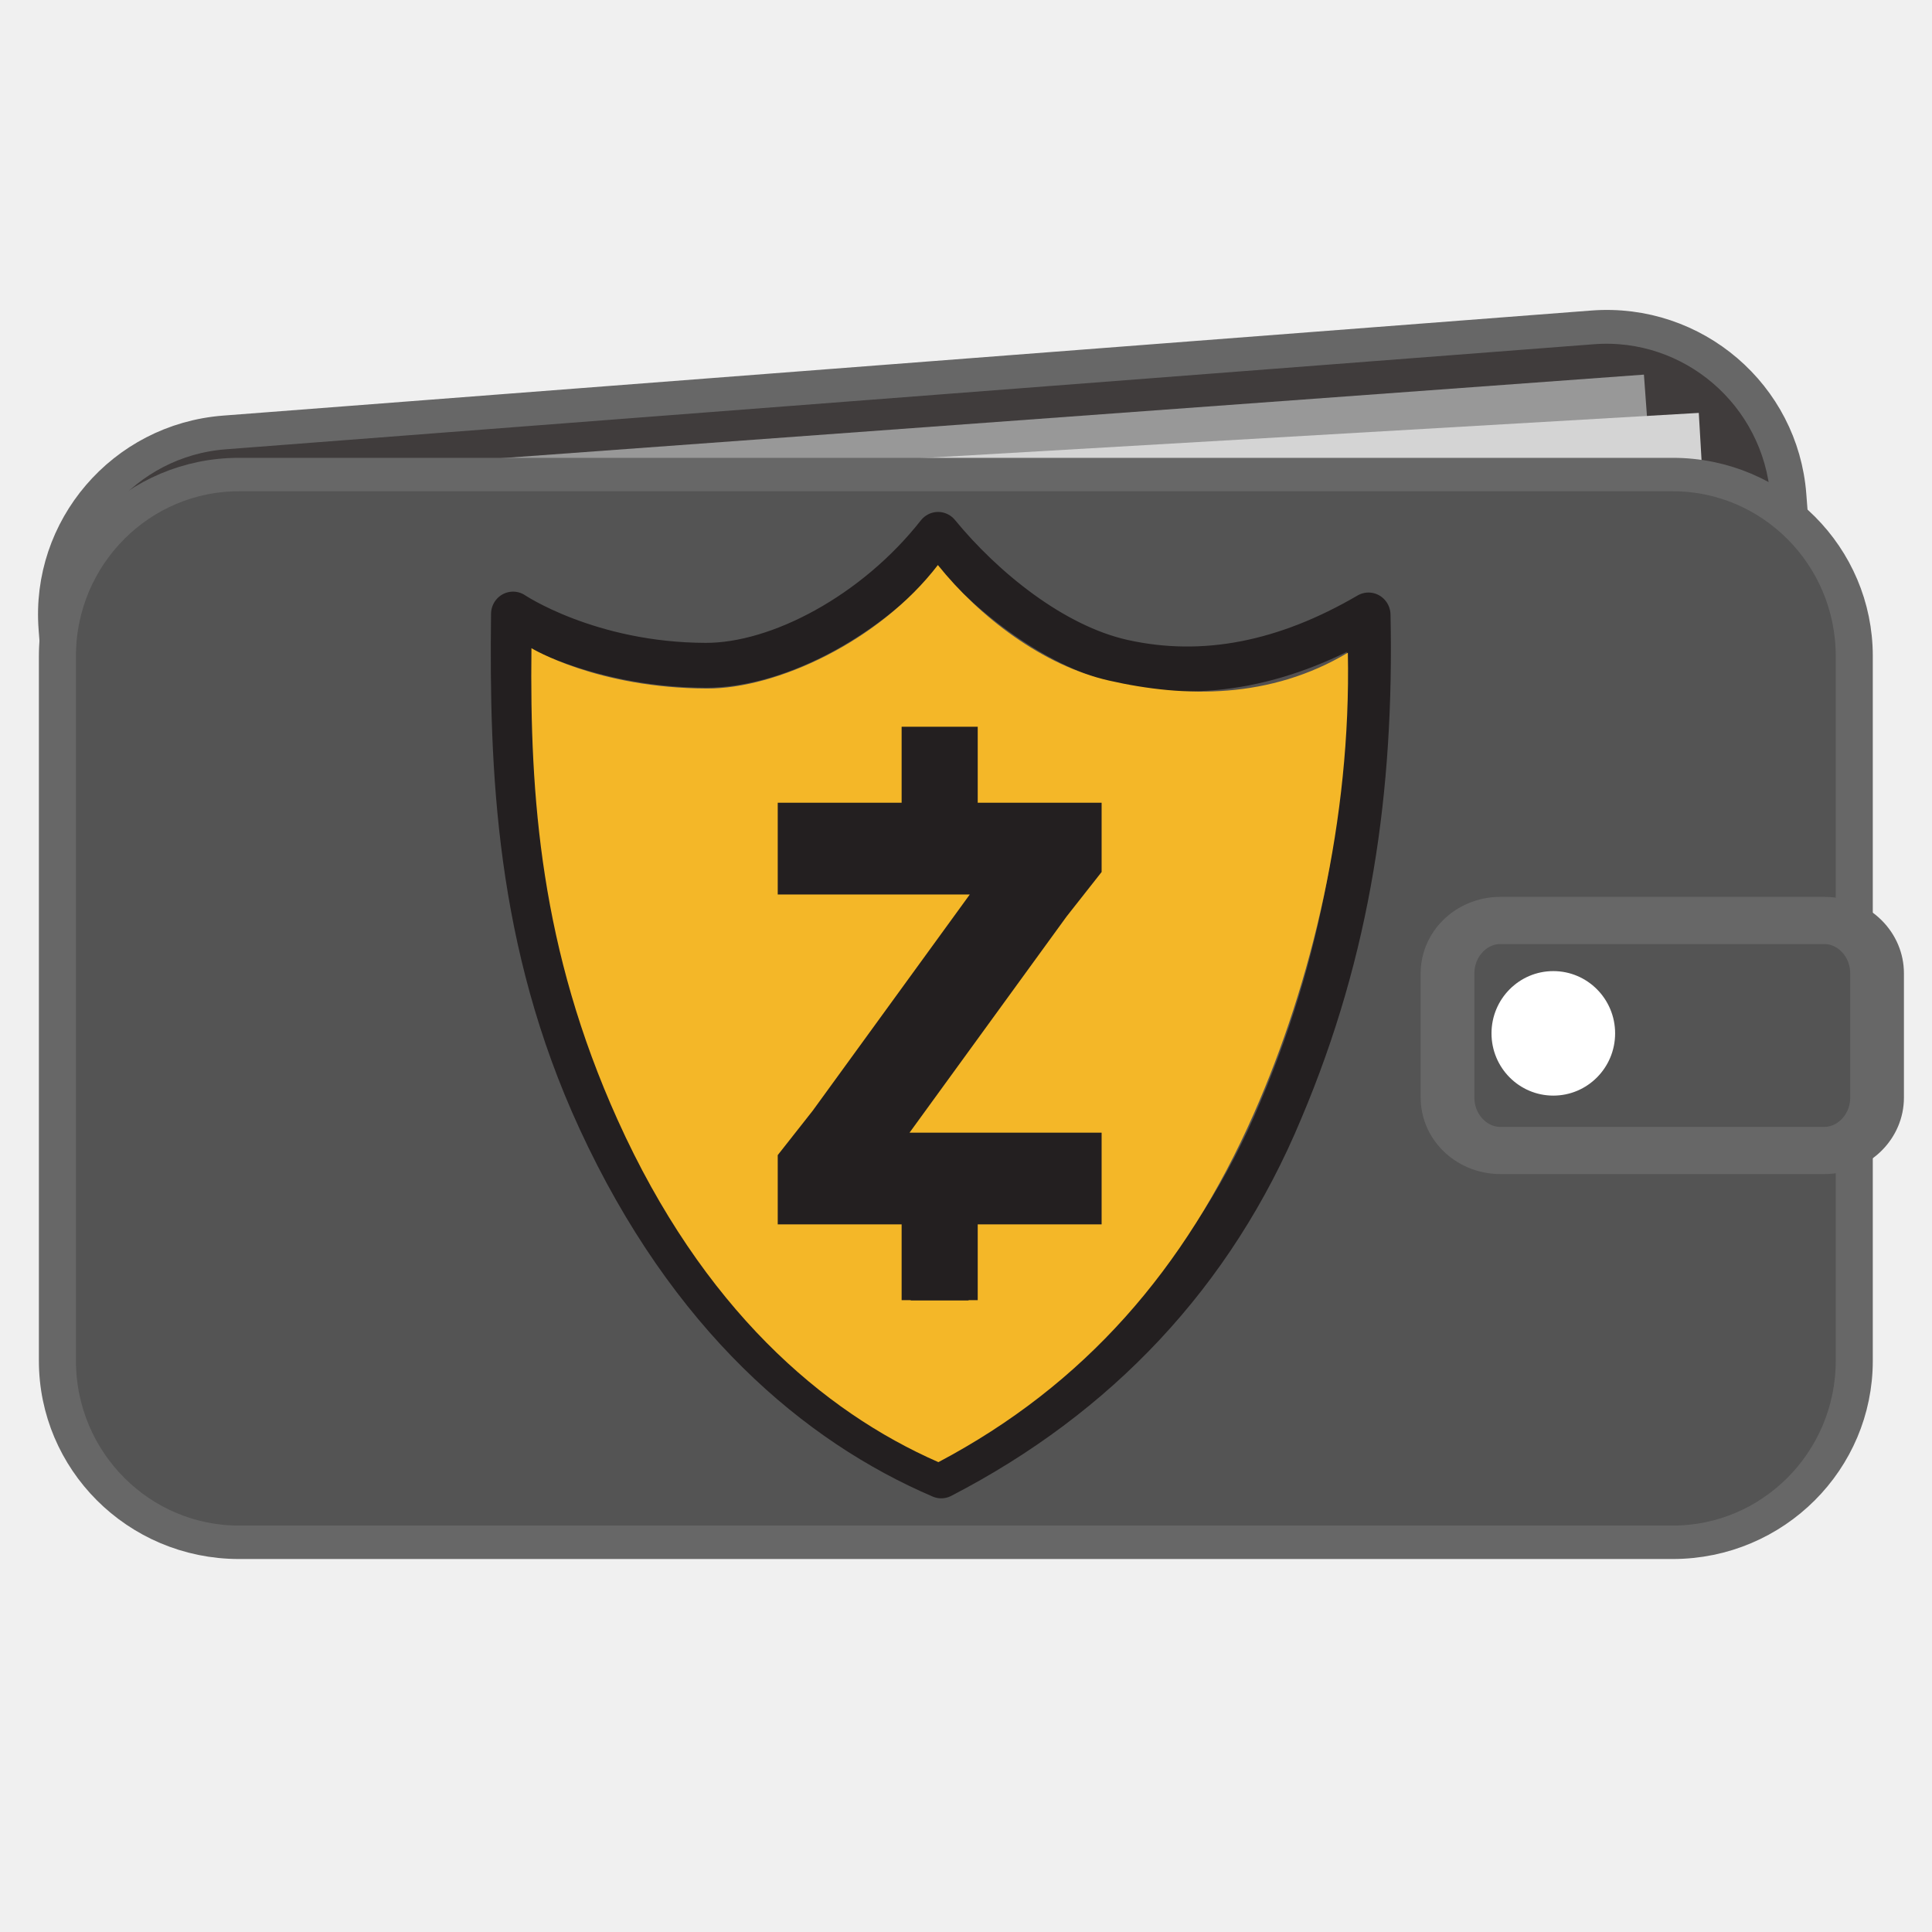
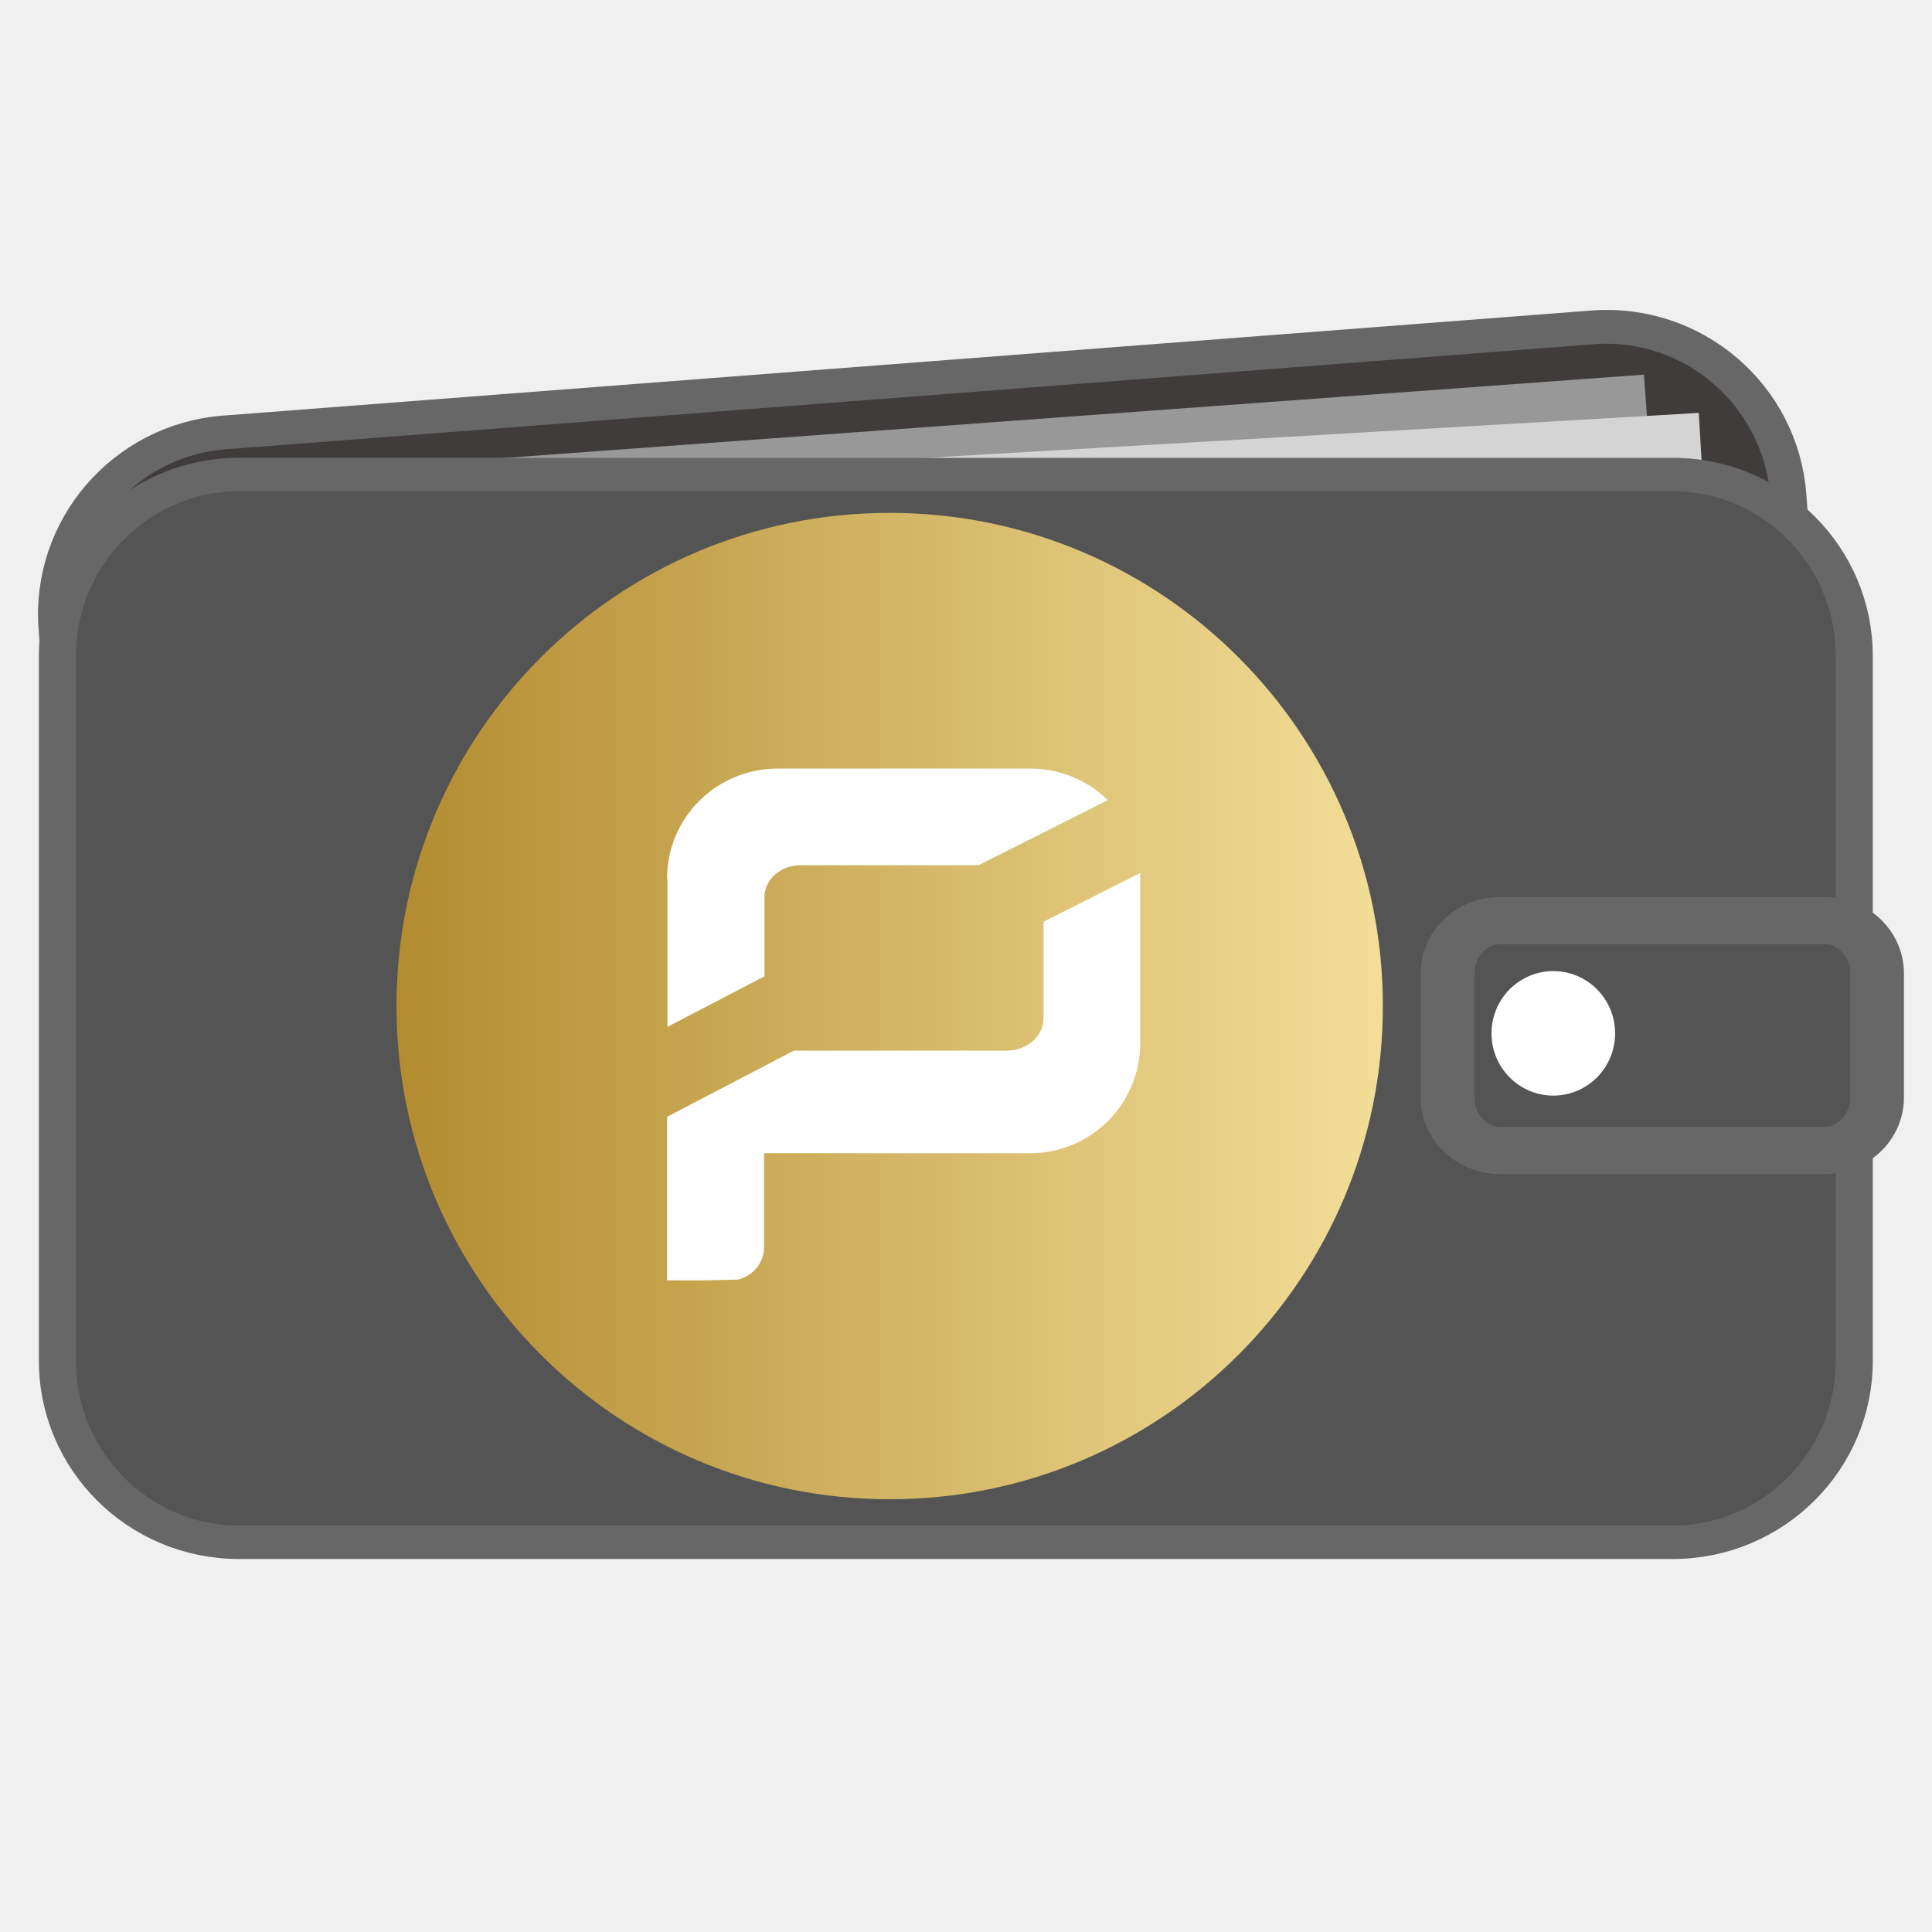
- <svg xmlns="http://www.w3.org/2000/svg" width="7in" height="7in" viewBox="0 0 672 672" version="1.1" xml:space="preserve" style="clip-rule:evenodd;fill-rule:evenodd;stroke-linecap:round;stroke-linejoin:round;stroke-miterlimit:1.5" id="svg947">
-   <defs id="defs951" />
-   <g id="Layer1" transform="matrix(0.3681364,0,0,0.3681364,312.3463,301.4667)">
-     <g transform="matrix(21.7676,-1.67174,1.56756,20.411,-1459.09,-1317.23)" id="g906">
-       <path d="m 101.667,55.665 c 0,-4.644 -3.536,-8.415 -7.891,-8.415 H 34.391 c -4.355,0 -7.891,3.771 -7.891,8.415 v 32.67 c 0,4.644 3.536,8.415 7.891,8.415 h 59.385 c 4.355,0 7.891,-3.771 7.891,-8.415 z" style="fill:#403c3c;stroke:#676767;stroke-width:1.56px" id="path904" />
+ <svg xmlns="http://www.w3.org/2000/svg" id="svg947" style="clip-rule:evenodd;fill-rule:evenodd;stroke-linecap:round;stroke-linejoin:round;stroke-miterlimit:1.5" xml:space="preserve" version="1.1" viewBox="0 0 672 672" height="7in" width="7in">
+   <defs id="defs951">
+     <linearGradient gradientTransform="translate(1.220335,-4.881347)" y2="144" x2="276.662" y1="144" x1="11.338" gradientUnits="userSpaceOnUse" id="SVGID_1_-1">
+       <stop id="stop850-3" style="stop-color:#B38C30" offset="0" />
+       <stop id="stop852-7" style="stop-color:#F2DE98" offset="1" />
+     </linearGradient>
+   </defs>
+   <g transform="matrix(8.013446,-0.6154284,0.5770759,7.514032,-224.7979,-183.4537)" id="g906">
+     <path d="m 101.667,55.665 c 0,-4.644 -3.536,-8.415 -7.891,-8.415 H 34.391 c -4.355,0 -7.891,3.771 -7.891,8.415 v 32.67 c 0,4.644 3.536,8.415 7.891,8.415 h 59.385 c 4.355,0 7.891,-3.771 7.891,-8.415 z" style="fill:#403c3c;stroke:#676767;stroke-width:1.56px" id="path904" />
+   </g>
+   <g transform="matrix(3.840546,-0.2808119,0.2902734,3.969946,-22.99399,110.1031)" id="g910">
+     <rect x="30.333" y="15.958" width="123.333" height="10.333" style="fill:#989898" id="rect908" />
+   </g>
+   <g transform="matrix(3.844301,-0.2236528,0.2174173,3.737137,-3.322253,118.3486)" id="g914">
+     <rect x="30.333" y="15.958" width="123.333" height="10.333" style="fill:#d4d4d4" id="rect912" />
+   </g>
+   <g transform="matrix(8.314692,0,0,7.502804,-200.3684,-189.4469)" id="g918">
+     <path d="m 101.667,55.665 c 0,-4.644 -3.403,-8.415 -7.594,-8.415 h -59.98 c -4.191,0 -7.593,3.771 -7.593,8.415 v 32.67 c 0,4.644 3.402,8.415 7.593,8.415 h 59.98 c 4.191,0 7.594,-3.771 7.594,-8.415 z" style="fill:#545454;stroke:#676767;stroke-width:1.55px" id="path916" />
+   </g>
+   <g transform="translate(0,547.0001)" style="display:inline" id="layer1">
+     <g id="g922" transform="matrix(3.607476,0,0,3.167685,24.48131,-551.2218)" style="clip-rule:evenodd;fill-rule:evenodd;stroke-linecap:round;stroke-linejoin:round;stroke-miterlimit:1.5">
+       <path id="path920" style="fill:#545454;stroke:#676767;stroke-width:5.18px" d="m 174.197,108.212 c 0,-3.207 -2.286,-5.81 -5.101,-5.81 h -31.213 c -2.816,0 -5.102,2.603 -5.102,5.81 v 13.64 c 0,3.206 2.286,5.809 5.102,5.809 h 31.213 c 2.815,0 5.101,-2.603 5.101,-5.809 z" />
    </g>
-     <g transform="matrix(10.4324,-0.762793,0.788494,10.7839,-910.913,-519.817)" id="g910">
-       <rect x="30.333" y="15.958" width="123.333" height="10.333" style="fill:#989898" id="rect908" />
-     </g>
-     <g transform="matrix(10.4426,-0.607527,0.590589,10.1515,-857.477,-497.419)" id="g914">
-       <rect x="30.333" y="15.958" width="123.333" height="10.333" style="fill:#d4d4d4" id="rect912" />
-     </g>
-     <g transform="matrix(22.5859,0,0,20.3805,-1392.73,-1333.51)" id="g918">
-       <path d="m 101.667,55.665 c 0,-4.644 -3.403,-8.415 -7.594,-8.415 h -59.98 c -4.191,0 -7.593,3.771 -7.593,8.415 v 32.67 c 0,4.644 3.402,8.415 7.593,8.415 h 59.98 c 4.191,0 7.594,-3.771 7.594,-8.415 z" style="fill:#545454;stroke:#676767;stroke-width:1.55px" id="path916" />
-     </g>
-     <g transform="matrix(22.0427,0,0,22.0427,-1356.84,-1529.77)" id="g940">
-       <g transform="matrix(0.0166278,0,0,0.0169216,38.2584,49.3588)" id="g930">
-         <path d="m 408.79,544.347 c -4.781,393.34 11.42,829.733 222.972,1280.253 233.27,496.77 562.438,768.91 880.738,902.9 400.43,-203.47 700.25,-512.61 875.74,-926.93 C 2565.08,1390.14 2623.25,986.361 2613.93,546.64 2401.04,668.826 2190.35,711.166 1980.91,665.398 1800.1,625.888 1619.67,480.693 1504.39,342.5 1342.48,544.925 1094.45,674.584 905.24,674.128 603.662,673.4 408.79,544.347 408.79,544.347 Z" style="fill:#535050;stroke:#231f20;stroke-width:113.57px;stroke-linecap:butt;stroke-miterlimit:1.414" id="path928" />
-       </g>
-       <g transform="matrix(0.0156112,0,0,0.01624605,39.67527,50.61131)" id="g934">
-         <path d="m 395.114,579.927 c -4.781,393.341 25.096,794.153 236.648,1244.673 233.27,496.77 562.438,768.91 880.738,902.9 400.43,-203.47 677.91,-509.43 866.26,-919.86 157.91,-344.09 267.28,-776.03 257.97,-1215.749 -212.9,122.186 -446.38,119.275 -655.82,73.507 C 1800.1,625.888 1626.34,498.787 1511.05,360.594 1349.14,563.019 1067.1,686.858 877.887,686.402 576.309,685.674 395.114,579.927 395.114,579.927 Z" style="fill:#f4b728" id="path932" />
-       </g>
-       <g transform="matrix(0.0863573,0,0,0.0863573,43.8769,56.212)" id="g938">
-         <path d="M 305.776,155.342 V 120.964 H 244.28 V 83.228 h -37.768 v 37.736 h -61.496 v 45.532 h 95.333 l -77.956,107.298 -17.377,22.075 v 34.377 h 61.496 v 37.616 h 4.529 v 0.153 h 28.709 v -0.153 h 4.53 v -37.616 h 61.496 V 284.714 H 210.443 L 288.4,177.416 Z" style="fill:#231f20;fill-rule:nonzero" id="path936" />
-       </g>
+     <g id="g926" transform="matrix(4.294569,0,0,4.325529,-62.20745,-679.7309)" style="clip-rule:evenodd;fill-rule:evenodd;stroke-linecap:round;stroke-linejoin:round;stroke-miterlimit:1.5">
+       <circle id="circle924" style="fill:#ffffff" r="5.006" cy="113.78" cx="140.291" />
    </g>
  </g>
-   <g id="layer1" style="display:inline" transform="translate(0,547.0001)">
-     <g style="clip-rule:evenodd;fill-rule:evenodd;stroke-linecap:round;stroke-linejoin:round;stroke-miterlimit:1.5" transform="matrix(3.607476,0,0,3.167685,24.48131,-551.2218)" id="g922">
-       <path d="m 174.197,108.212 c 0,-3.207 -2.286,-5.81 -5.101,-5.81 h -31.213 c -2.816,0 -5.102,2.603 -5.102,5.81 v 13.64 c 0,3.206 2.286,5.809 5.102,5.809 h 31.213 c 2.815,0 5.101,-2.603 5.101,-5.809 z" style="fill:#545454;stroke:#676767;stroke-width:5.18px" id="path920" />
-     </g>
-     <g style="clip-rule:evenodd;fill-rule:evenodd;stroke-linecap:round;stroke-linejoin:round;stroke-miterlimit:1.5" transform="matrix(4.294569,0,0,4.325529,-62.20745,-679.7309)" id="g926">
-       <circle cx="140.291" cy="113.78" r="5.006" style="fill:#ffffff" id="circle924" />
-     </g>
+   <g transform="matrix(1.29272,0,0,1.29272,121.726,170.0919)" id="g5203">
+     <circle style="opacity:1;fill:#ffffff;fill-opacity:1;stroke-width:4.177;stroke-miterlimit:4;stroke-dasharray:none;paint-order:stroke fill markers" id="path1407" cx="145.22" cy="139.119" r="132.5" />
+     <path class="st4" d="m 145.22,6.419 c -73.3,0 -132.7,59.4 -132.7,132.7 0,73.3 59.4,132.7 132.7,132.7 73.3,0 132.7,-59.4 132.7,-132.7 0,-73.3 -59.4,-132.7 -132.7,-132.7 z M 85.32,104.819 c 0,-16.4 13.3,-29.6 29.8,-29.6 h 68 c 8.1,0 15.5,3.3 20.8,8.5 l -34.8,17.5 h -47.9 c -5.4,0 -9.7,3.9 -9.7,8.6 v 21.3 l -26.1,13.6 v -39.9 z m 127.3,44.3 c 0,16.4 -13.3,29.6 -29.6,29.6 h -71.6 v 25.3 c 0,4.3 -3.2,7.8 -7,8.7 l -8.9,0.2 h -10.2 v -9 -12.7 -22.3 l 34.1,-17.8 h 57.3 c 5.4,0 9.9,-3.9 9.9,-8.7 v -26 l 26,-13.1 c 0,0.5 0,1 0,1.5 z" id="path855" style="fill:url(#SVGID_1_-1)" />
  </g>
</svg>
